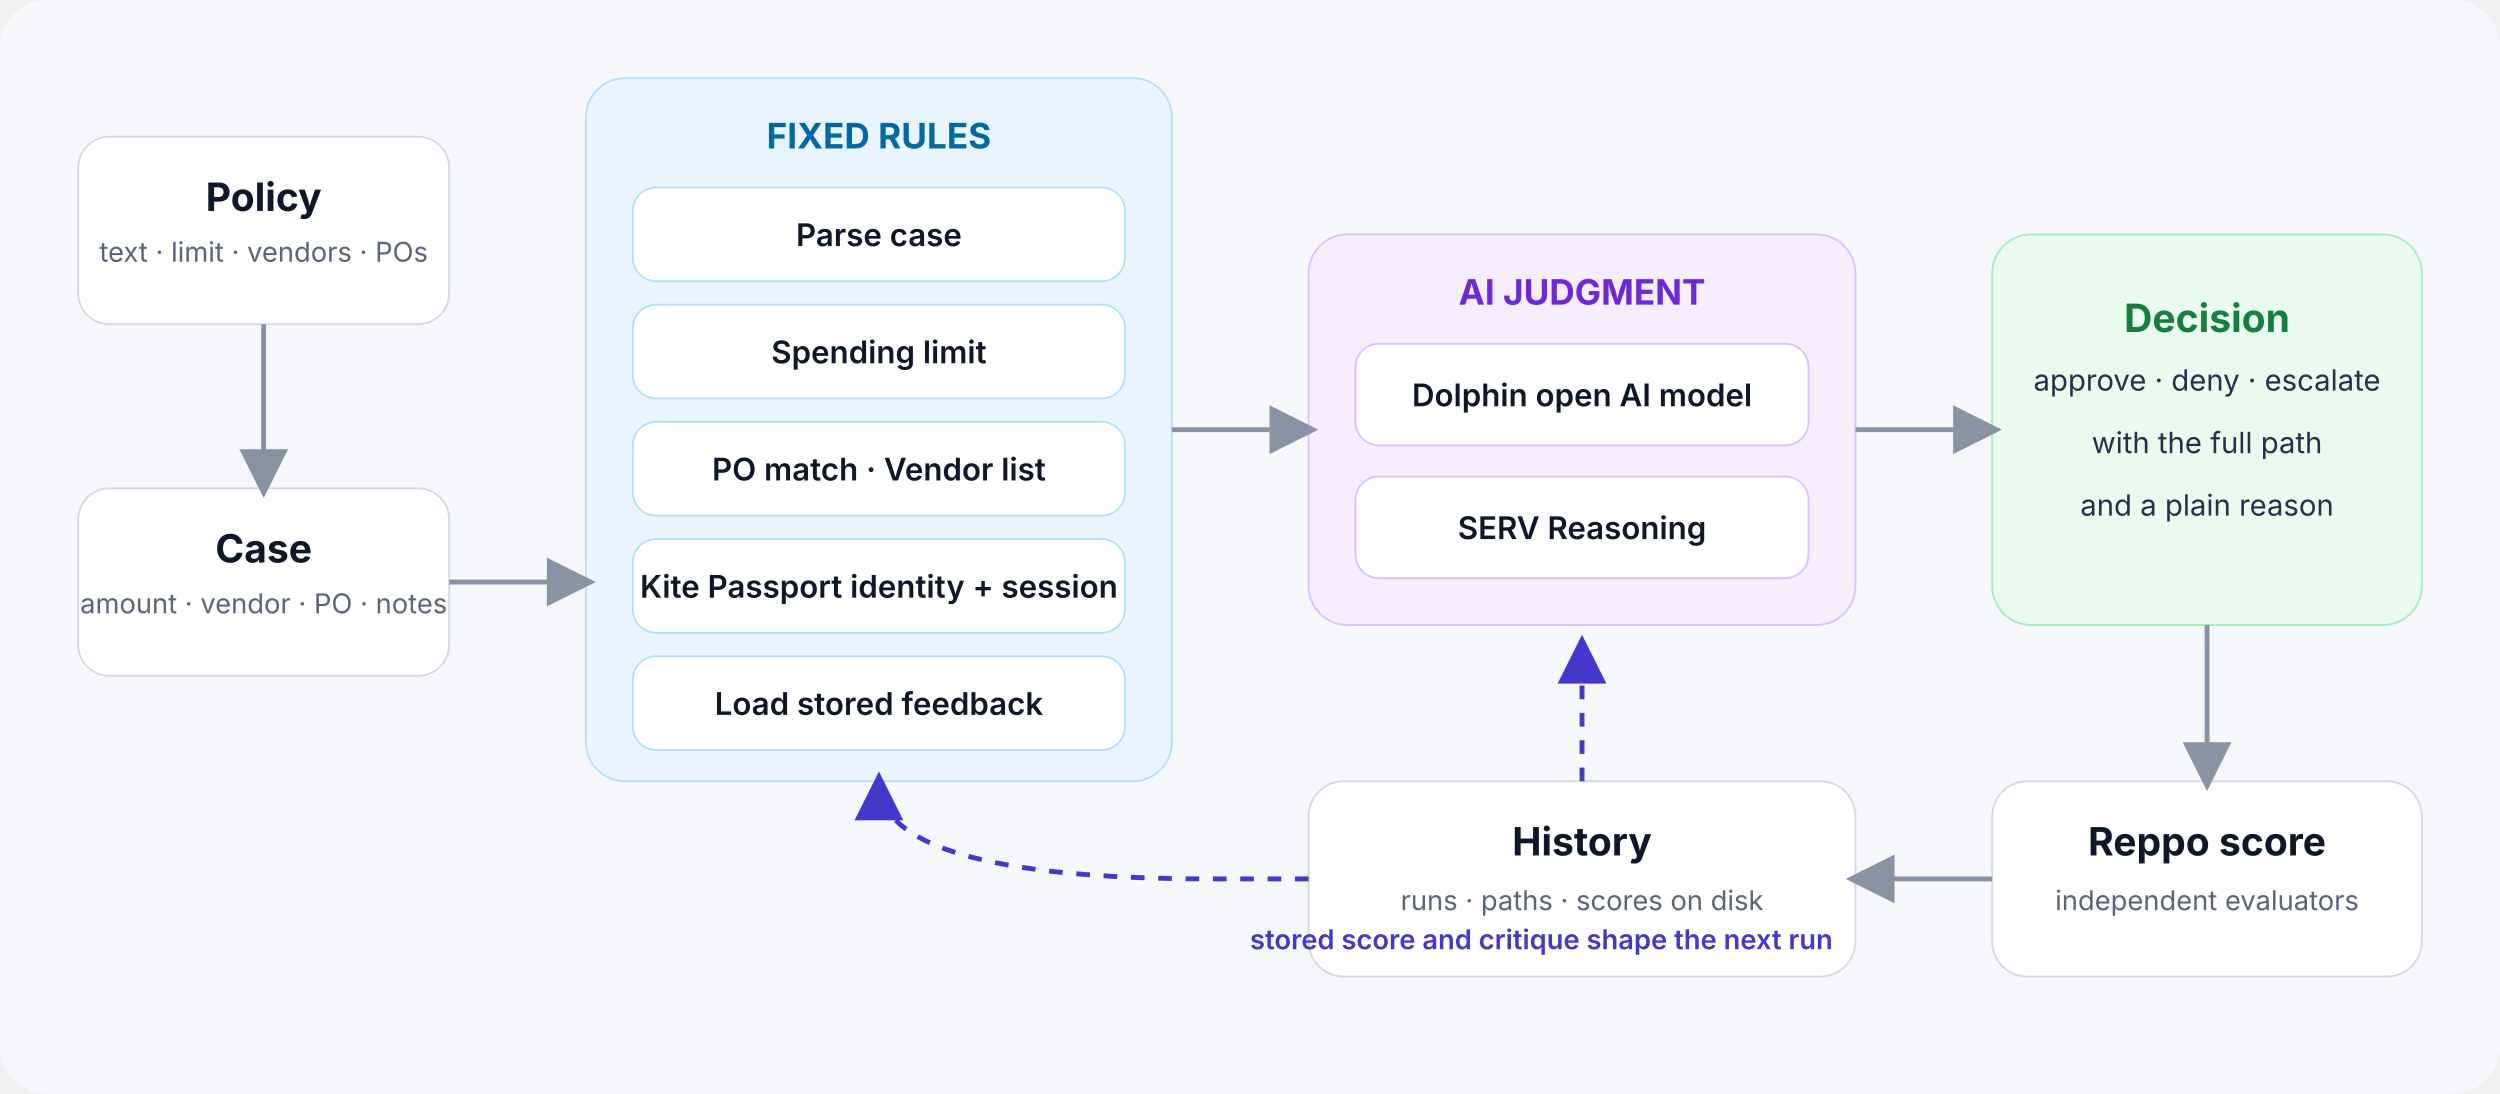
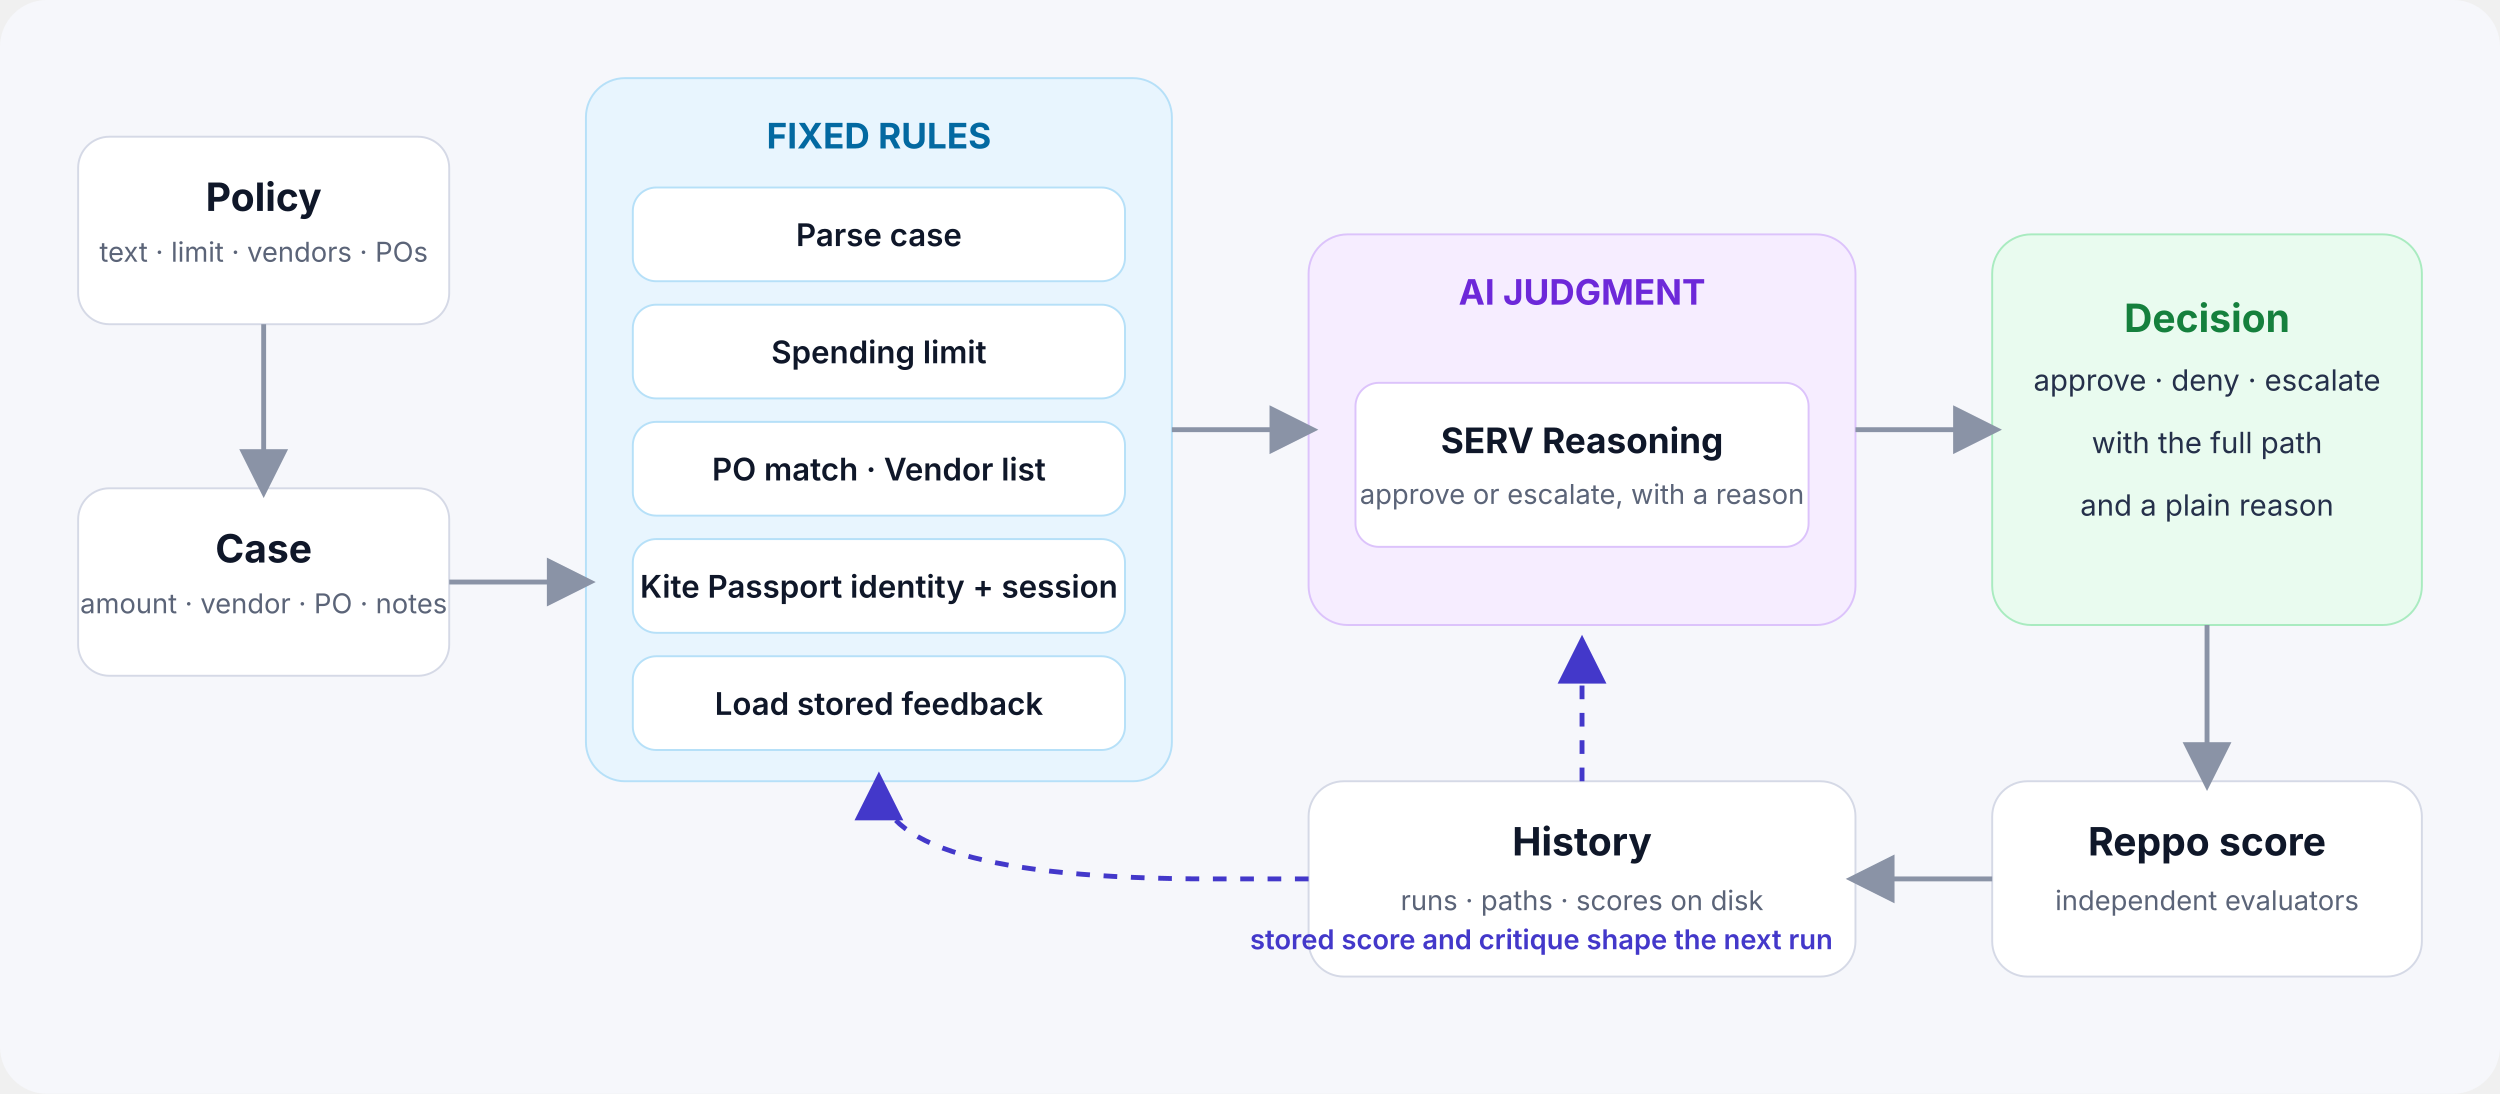
<svg xmlns="http://www.w3.org/2000/svg" width="1280" height="560" viewBox="0 0 1280 560" font-family="Inter, -apple-system, Segoe UI, Roboto, sans-serif">
  <defs>
    <marker id="arr" markerWidth="10" markerHeight="10" refX="8" refY="5" orient="auto">
      <path d="M0 0 L10 5 L0 10 Z" fill="#8a93a6" />
    </marker>
    <marker id="arrb" markerWidth="10" markerHeight="10" refX="8" refY="5" orient="auto">
      <path d="M0 0 L10 5 L0 10 Z" fill="#4338ca" />
    </marker>
  </defs>
  <rect width="1280" height="560" rx="24" fill="#f6f7fb" />
  <rect x="40" y="70" width="190" height="96" rx="16" fill="#fff" stroke="#d5d9e6" />
  <text x="135" y="108" text-anchor="middle" font-size="20" font-weight="700" fill="#0f1729">Policy</text>
  <text x="135" y="134" text-anchor="middle" font-size="14" fill="#5b6478">text · limit · vendors · POs</text>
  <rect x="40" y="250" width="190" height="96" rx="16" fill="#fff" stroke="#d5d9e6" />
  <text x="135" y="288" text-anchor="middle" font-size="20" font-weight="700" fill="#0f1729">Case</text>
  <text x="135" y="314" text-anchor="middle" font-size="14" fill="#5b6478">amount · vendor · PO · notes</text>
  <rect x="300" y="40" width="300" height="360" rx="20" fill="#e8f5fe" stroke="#b6e0f8" />
  <text x="450" y="76" text-anchor="middle" font-size="18" font-weight="700" fill="#0369a1">FIXED RULES</text>
  <g font-size="16" font-weight="600" fill="#0f1729">
    <rect x="324" y="96" width="252" height="48" rx="12" fill="#fff" stroke="#b6e0f8" />
    <text x="450" y="126" text-anchor="middle">Parse case</text>
    <rect x="324" y="156" width="252" height="48" rx="12" fill="#fff" stroke="#b6e0f8" />
    <text x="450" y="186" text-anchor="middle">Spending limit</text>
    <rect x="324" y="216" width="252" height="48" rx="12" fill="#fff" stroke="#b6e0f8" />
    <text x="450" y="246" text-anchor="middle">PO match · Vendor list</text>
    <rect x="324" y="276" width="252" height="48" rx="12" fill="#fff" stroke="#b6e0f8" />
    <text x="450" y="306" text-anchor="middle">Kite Passport identity + session</text>
    <rect x="324" y="336" width="252" height="48" rx="12" fill="#fff" stroke="#b6e0f8" />
    <text x="450" y="366" text-anchor="middle">Load stored feedback</text>
  </g>
  <rect x="670" y="120" width="280" height="200" rx="20" fill="#f6edff" stroke="#dcc3fb" />
  <text x="810" y="156" text-anchor="middle" font-size="18" font-weight="700" fill="#6d28d9">AI JUDGMENT</text>
-   <rect x="694" y="176" width="232" height="52" rx="12" fill="#fff" stroke="#dcc3fb" />
-   <text x="810" y="208" text-anchor="middle" font-size="16" font-weight="600" fill="#0f1729">Dolphin open AI model</text>
-   <rect x="694" y="244" width="232" height="52" rx="12" fill="#fff" stroke="#dcc3fb" />
-   <text x="810" y="276" text-anchor="middle" font-size="16" font-weight="600" fill="#0f1729">SERV Reasoning</text>
+   <rect x="694" y="196" width="232" height="84" rx="12" fill="#fff" stroke="#dcc3fb" />
+   <text x="810" y="232" text-anchor="middle" font-size="18" font-weight="700" fill="#0f1729">SERV Reasoning</text>
+   <text x="810" y="258" text-anchor="middle" font-size="14" fill="#5b6478">approve or escalate, with a reason</text>
  <rect x="1020" y="120" width="220" height="200" rx="20" fill="#e9fbef" stroke="#a9ebc0" />
  <text x="1130" y="170" text-anchor="middle" font-size="20" font-weight="700" fill="#15803d">Decision</text>
  <text x="1130" y="200" text-anchor="middle" font-size="15" fill="#25304a">approve · deny · escalate</text>
  <text x="1130" y="232" text-anchor="middle" font-size="15" fill="#25304a">with the full path</text>
  <text x="1130" y="264" text-anchor="middle" font-size="15" fill="#25304a">and a plain reason</text>
  <rect x="1020" y="400" width="220" height="100" rx="18" fill="#fff" stroke="#d5d9e6" />
  <text x="1130" y="438" text-anchor="middle" font-size="20" font-weight="700" fill="#0f1729">Reppo score</text>
  <text x="1130" y="466" text-anchor="middle" font-size="14" fill="#5b6478">independent evaluators</text>
  <rect x="670" y="400" width="280" height="100" rx="18" fill="#fff" stroke="#d5d9e6" />
  <text x="810" y="438" text-anchor="middle" font-size="20" font-weight="700" fill="#0f1729">History</text>
  <text x="810" y="466" text-anchor="middle" font-size="14" fill="#5b6478">runs · paths · scores on disk</text>
  <g stroke="#8a93a6" stroke-width="2.5" fill="none" marker-end="url(#arr)">
    <path d="M135 166 V250" />
    <path d="M230 298 H300" />
    <path d="M600 220 H670" />
    <path d="M950 220 H1020" />
    <path d="M1130 320 V400" />
    <path d="M1020 450 H950" />
  </g>
  <g stroke="#4338ca" stroke-width="2.5" fill="none" stroke-dasharray="7 7" marker-end="url(#arrb)">
    <path d="M810 400 V330" />
    <path d="M670 450 H620 Q450 450 450 400" />
  </g>
  <text x="640" y="486" font-size="14" font-weight="600" fill="#4338ca">stored score and critique shape the next run</text>
</svg>
